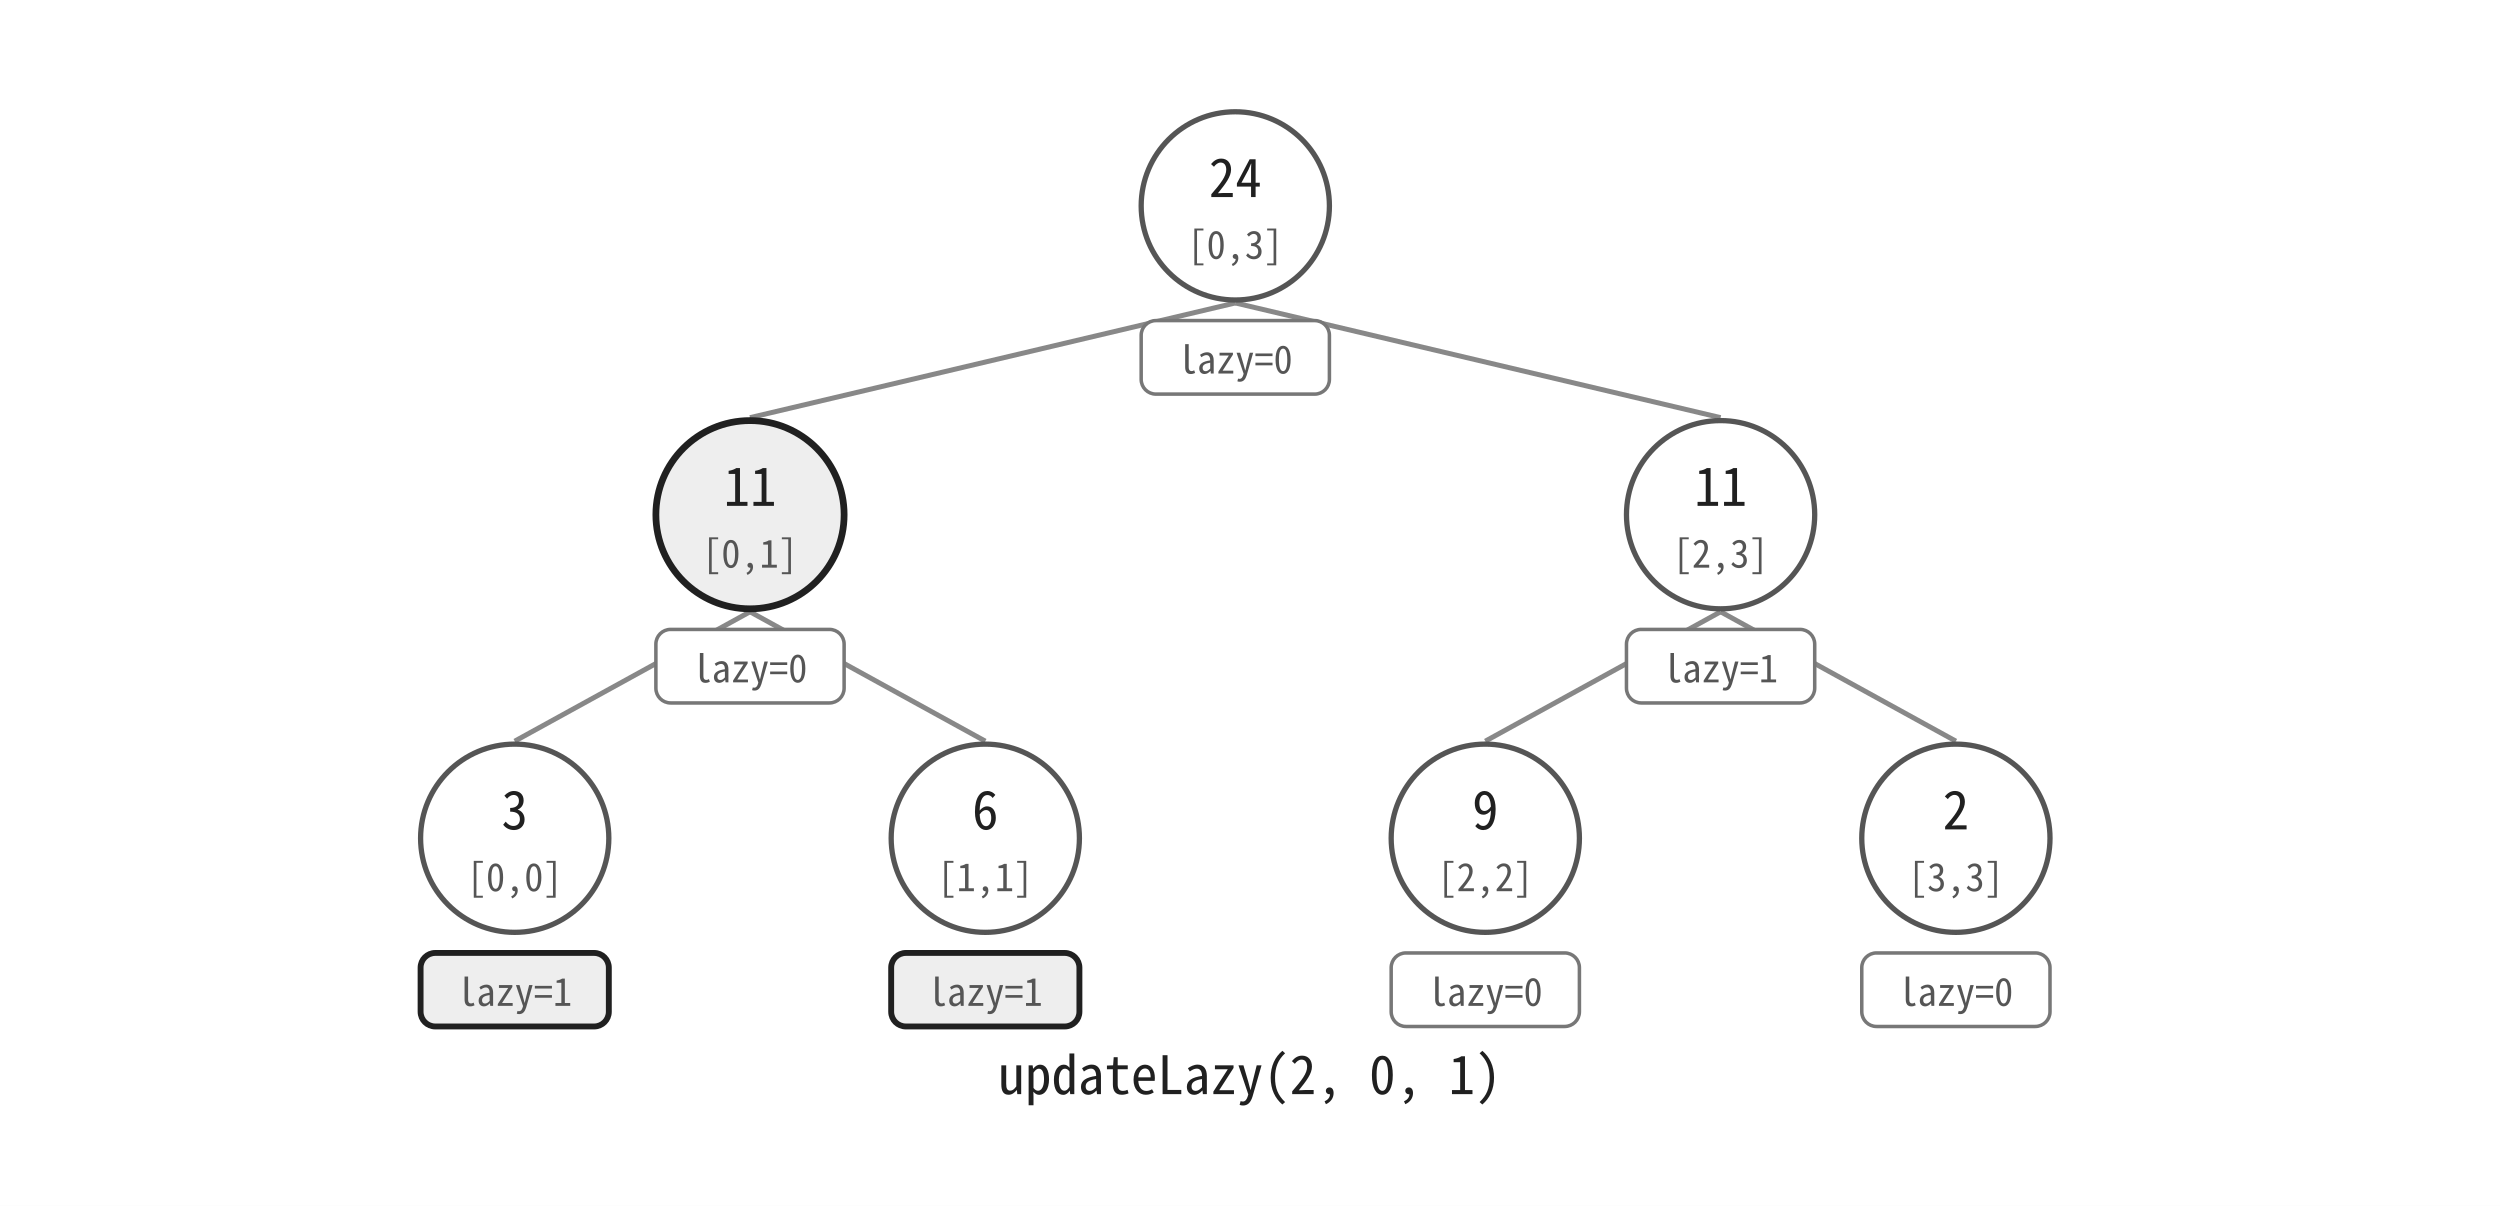
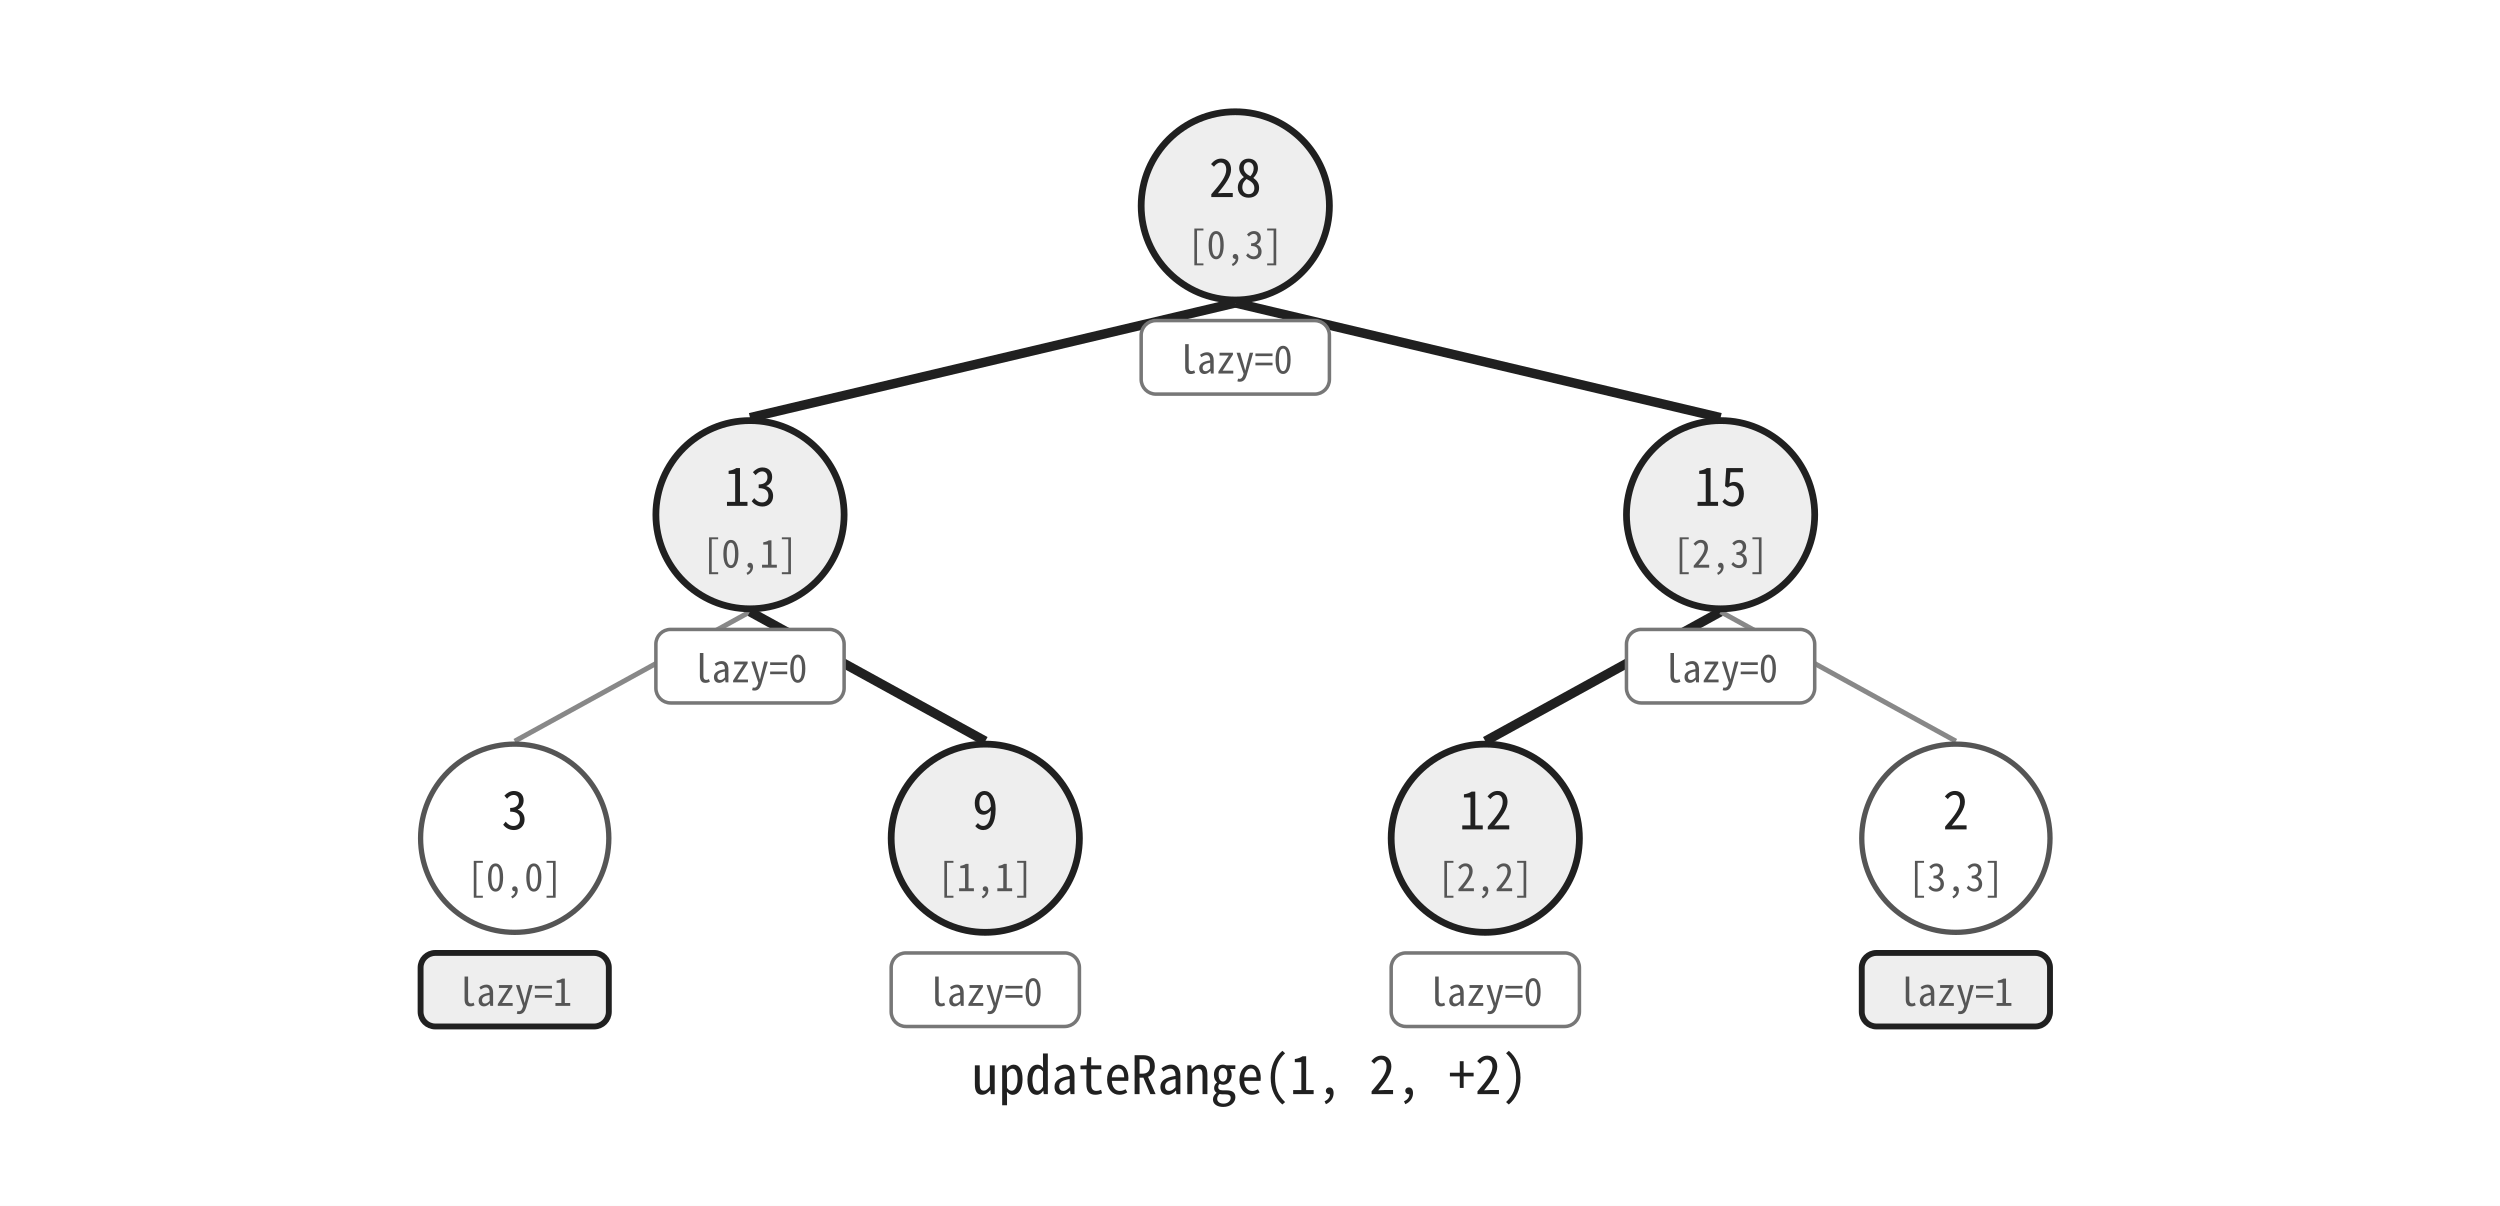
<svg xmlns="http://www.w3.org/2000/svg" width="850" height="410" viewBox="0 0 850 410">
  <rect width="100%" height="100%" fill="white" />
  <style>
text{font-family:"JetBrains Mono","Consolas","Noto Sans Mono CJK KR",monospace;fill:#202020}
.label{font-size:18px}.small{font-size:14px;fill:#555}.tiny{font-size:13px;fill:#555}
.node{fill:white;stroke:#555;stroke-width:1.8}.nodeHi{fill:#eee;stroke:#202020;stroke-width:2.3}
.lazy{fill:white;stroke:#777;stroke-width:1.2;rx:5}.lazyHi{fill:#eee;stroke:#202020;stroke-width:2;rx:5}
.edge{fill:none;stroke:#888;stroke-width:1.7}.edgeHi{fill:none;stroke:#202020;stroke-width:3.2}
.cell{fill:white;stroke:#777;stroke-width:1.2}.cellHi{fill:#eee;stroke:#202020;stroke-width:2}
.arrow{fill:none;stroke:#202020;stroke-width:1.7;marker-end:url(#arrow)}
.guide{fill:none;stroke:#777;stroke-width:1.5;stroke-dasharray:6 5;marker-end:url(#arrowGray)}
</style>
  <defs>
    <marker id="arrow" markerWidth="9" markerHeight="9" refX="7" refY="3" orient="auto">
      <path d="M0,0 L0,6 L8,3 z" fill="#202020" />
    </marker>
    <marker id="arrowGray" markerWidth="9" markerHeight="9" refX="7" refY="3" orient="auto">
      <path d="M0,0 L0,6 L8,3 z" fill="#777" />
    </marker>
  </defs>
-   <line x1="420" y1="103" x2="255" y2="142" class="edge" />
-   <line x1="420" y1="103" x2="585" y2="142" class="edge" />
+   <line x1="420" y1="103" x2="255" y2="142" class="edgeHi" />
+   <line x1="420" y1="103" x2="585" y2="142" class="edgeHi" />
  <line x1="255" y1="208" x2="175" y2="252" class="edge" />
-   <line x1="255" y1="208" x2="335" y2="252" class="edge" />
-   <line x1="585" y1="208" x2="505" y2="252" class="edge" />
+   <line x1="255" y1="208" x2="335" y2="252" class="edgeHi" />
+   <line x1="585" y1="208" x2="505" y2="252" class="edgeHi" />
  <line x1="585" y1="208" x2="665" y2="252" class="edge" />
-   <circle cx="420" cy="70" r="32" class="node" />
-   <text x="420" y="67" text-anchor="middle" class="label">24</text>
+   <circle cx="420" cy="70" r="32" class="nodeHi" />
+   <text x="420" y="67" text-anchor="middle" class="label">28</text>
  <text x="420" y="88" text-anchor="middle" class="tiny">[0,3]</text>
  <rect x="388" y="109" width="64" height="25" class="lazy" />
  <text x="420" y="127" text-anchor="middle" class="tiny">lazy=0</text>
  <circle cx="255" cy="175" r="32" class="nodeHi" />
-   <text x="255" y="172" text-anchor="middle" class="label">11</text>
+   <text x="255" y="172" text-anchor="middle" class="label">13</text>
  <text x="255" y="193" text-anchor="middle" class="tiny">[0,1]</text>
  <rect x="223" y="214" width="64" height="25" class="lazy" />
  <text x="255" y="232" text-anchor="middle" class="tiny">lazy=0</text>
-   <circle cx="585" cy="175" r="32" class="node" />
-   <text x="585" y="172" text-anchor="middle" class="label">11</text>
+   <circle cx="585" cy="175" r="32" class="nodeHi" />
+   <text x="585" y="172" text-anchor="middle" class="label">15</text>
  <text x="585" y="193" text-anchor="middle" class="tiny">[2,3]</text>
  <rect x="553" y="214" width="64" height="25" class="lazy" />
-   <text x="585" y="232" text-anchor="middle" class="tiny">lazy=1</text>
+   <text x="585" y="232" text-anchor="middle" class="tiny">lazy=0</text>
  <circle cx="175" cy="285" r="32" class="node" />
  <text x="175" y="282" text-anchor="middle" class="label">3</text>
  <text x="175" y="303" text-anchor="middle" class="tiny">[0,0]</text>
  <rect x="143" y="324" width="64" height="25" class="lazyHi" />
  <text x="175" y="342" text-anchor="middle" class="tiny">lazy=1</text>
-   <circle cx="335" cy="285" r="32" class="node" />
-   <text x="335" y="282" text-anchor="middle" class="label">6</text>
+   <circle cx="335" cy="285" r="32" class="nodeHi" />
+   <text x="335" y="282" text-anchor="middle" class="label">9</text>
  <text x="335" y="303" text-anchor="middle" class="tiny">[1,1]</text>
-   <rect x="303" y="324" width="64" height="25" class="lazyHi" />
-   <text x="335" y="342" text-anchor="middle" class="tiny">lazy=1</text>
-   <circle cx="505" cy="285" r="32" class="node" />
-   <text x="505" y="282" text-anchor="middle" class="label">9</text>
+   <rect x="303" y="324" width="64" height="25" class="lazy" />
+   <text x="335" y="342" text-anchor="middle" class="tiny">lazy=0</text>
+   <circle cx="505" cy="285" r="32" class="nodeHi" />
+   <text x="505" y="282" text-anchor="middle" class="label">12</text>
  <text x="505" y="303" text-anchor="middle" class="tiny">[2,2]</text>
  <rect x="473" y="324" width="64" height="25" class="lazy" />
  <text x="505" y="342" text-anchor="middle" class="tiny">lazy=0</text>
  <circle cx="665" cy="285" r="32" class="node" />
  <text x="665" y="282" text-anchor="middle" class="label">2</text>
  <text x="665" y="303" text-anchor="middle" class="tiny">[3,3]</text>
-   <rect x="633" y="324" width="64" height="25" class="lazy" />
-   <text x="665" y="342" text-anchor="middle" class="tiny">lazy=0</text>
-   <text x="425" y="372" text-anchor="middle" class="label">updateLazy(2, 0, 1)</text>
+   <rect x="633" y="324" width="64" height="25" class="lazyHi" />
+   <text x="665" y="342" text-anchor="middle" class="tiny">lazy=1</text>
+   <text x="425" y="372" text-anchor="middle" class="label">updateRange(1, 2, +2)</text>
</svg>
